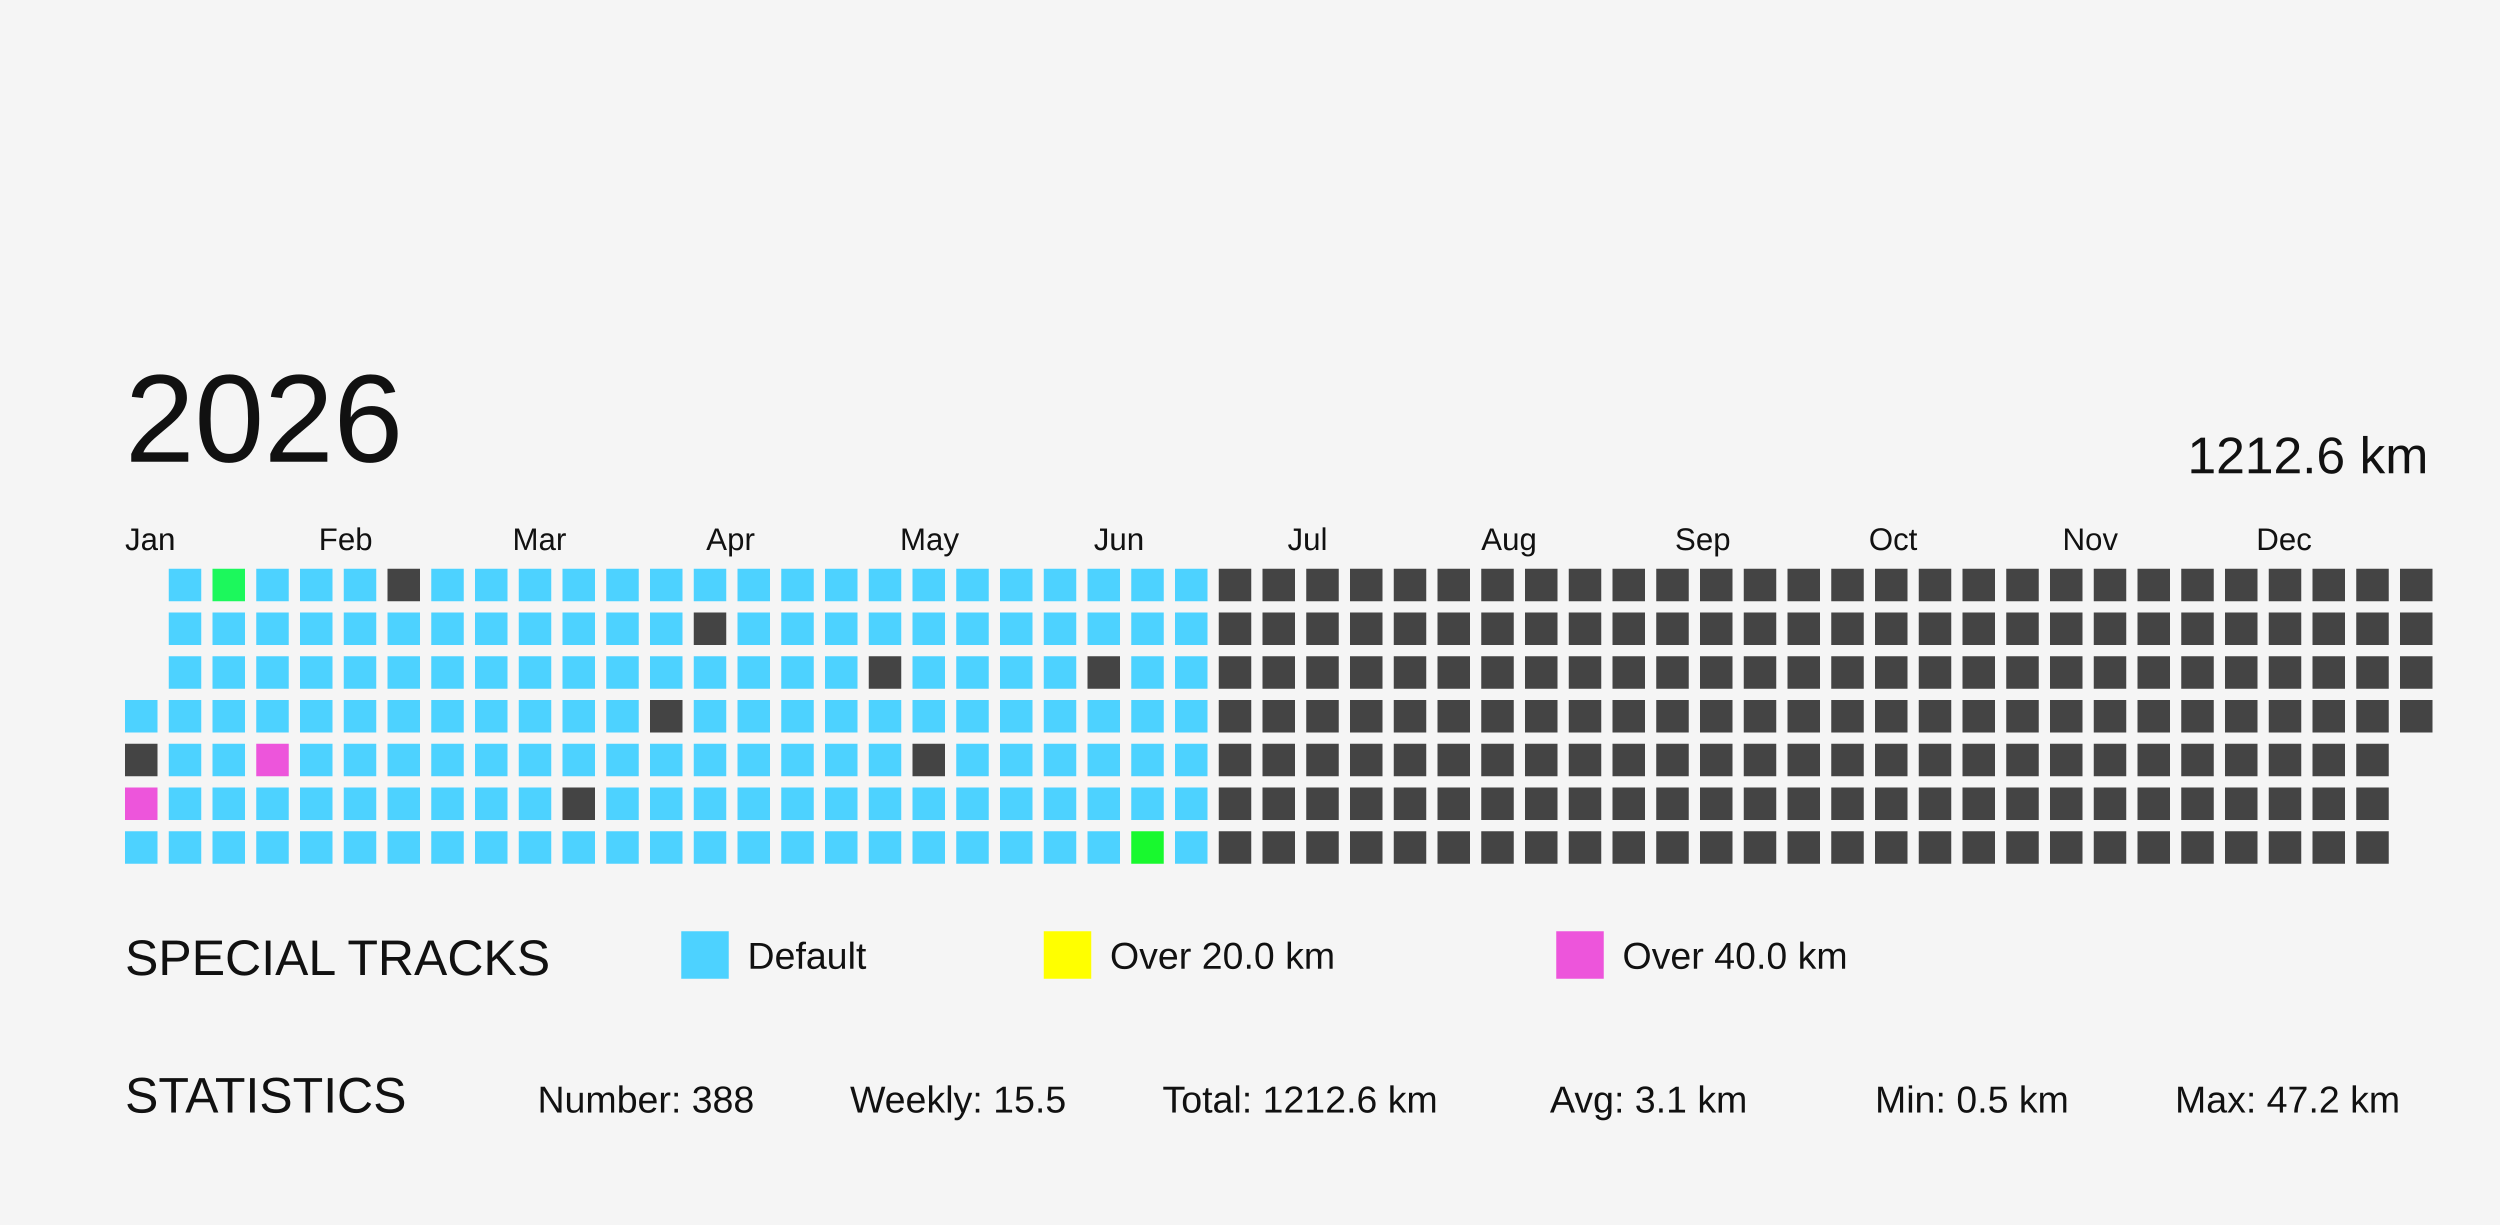
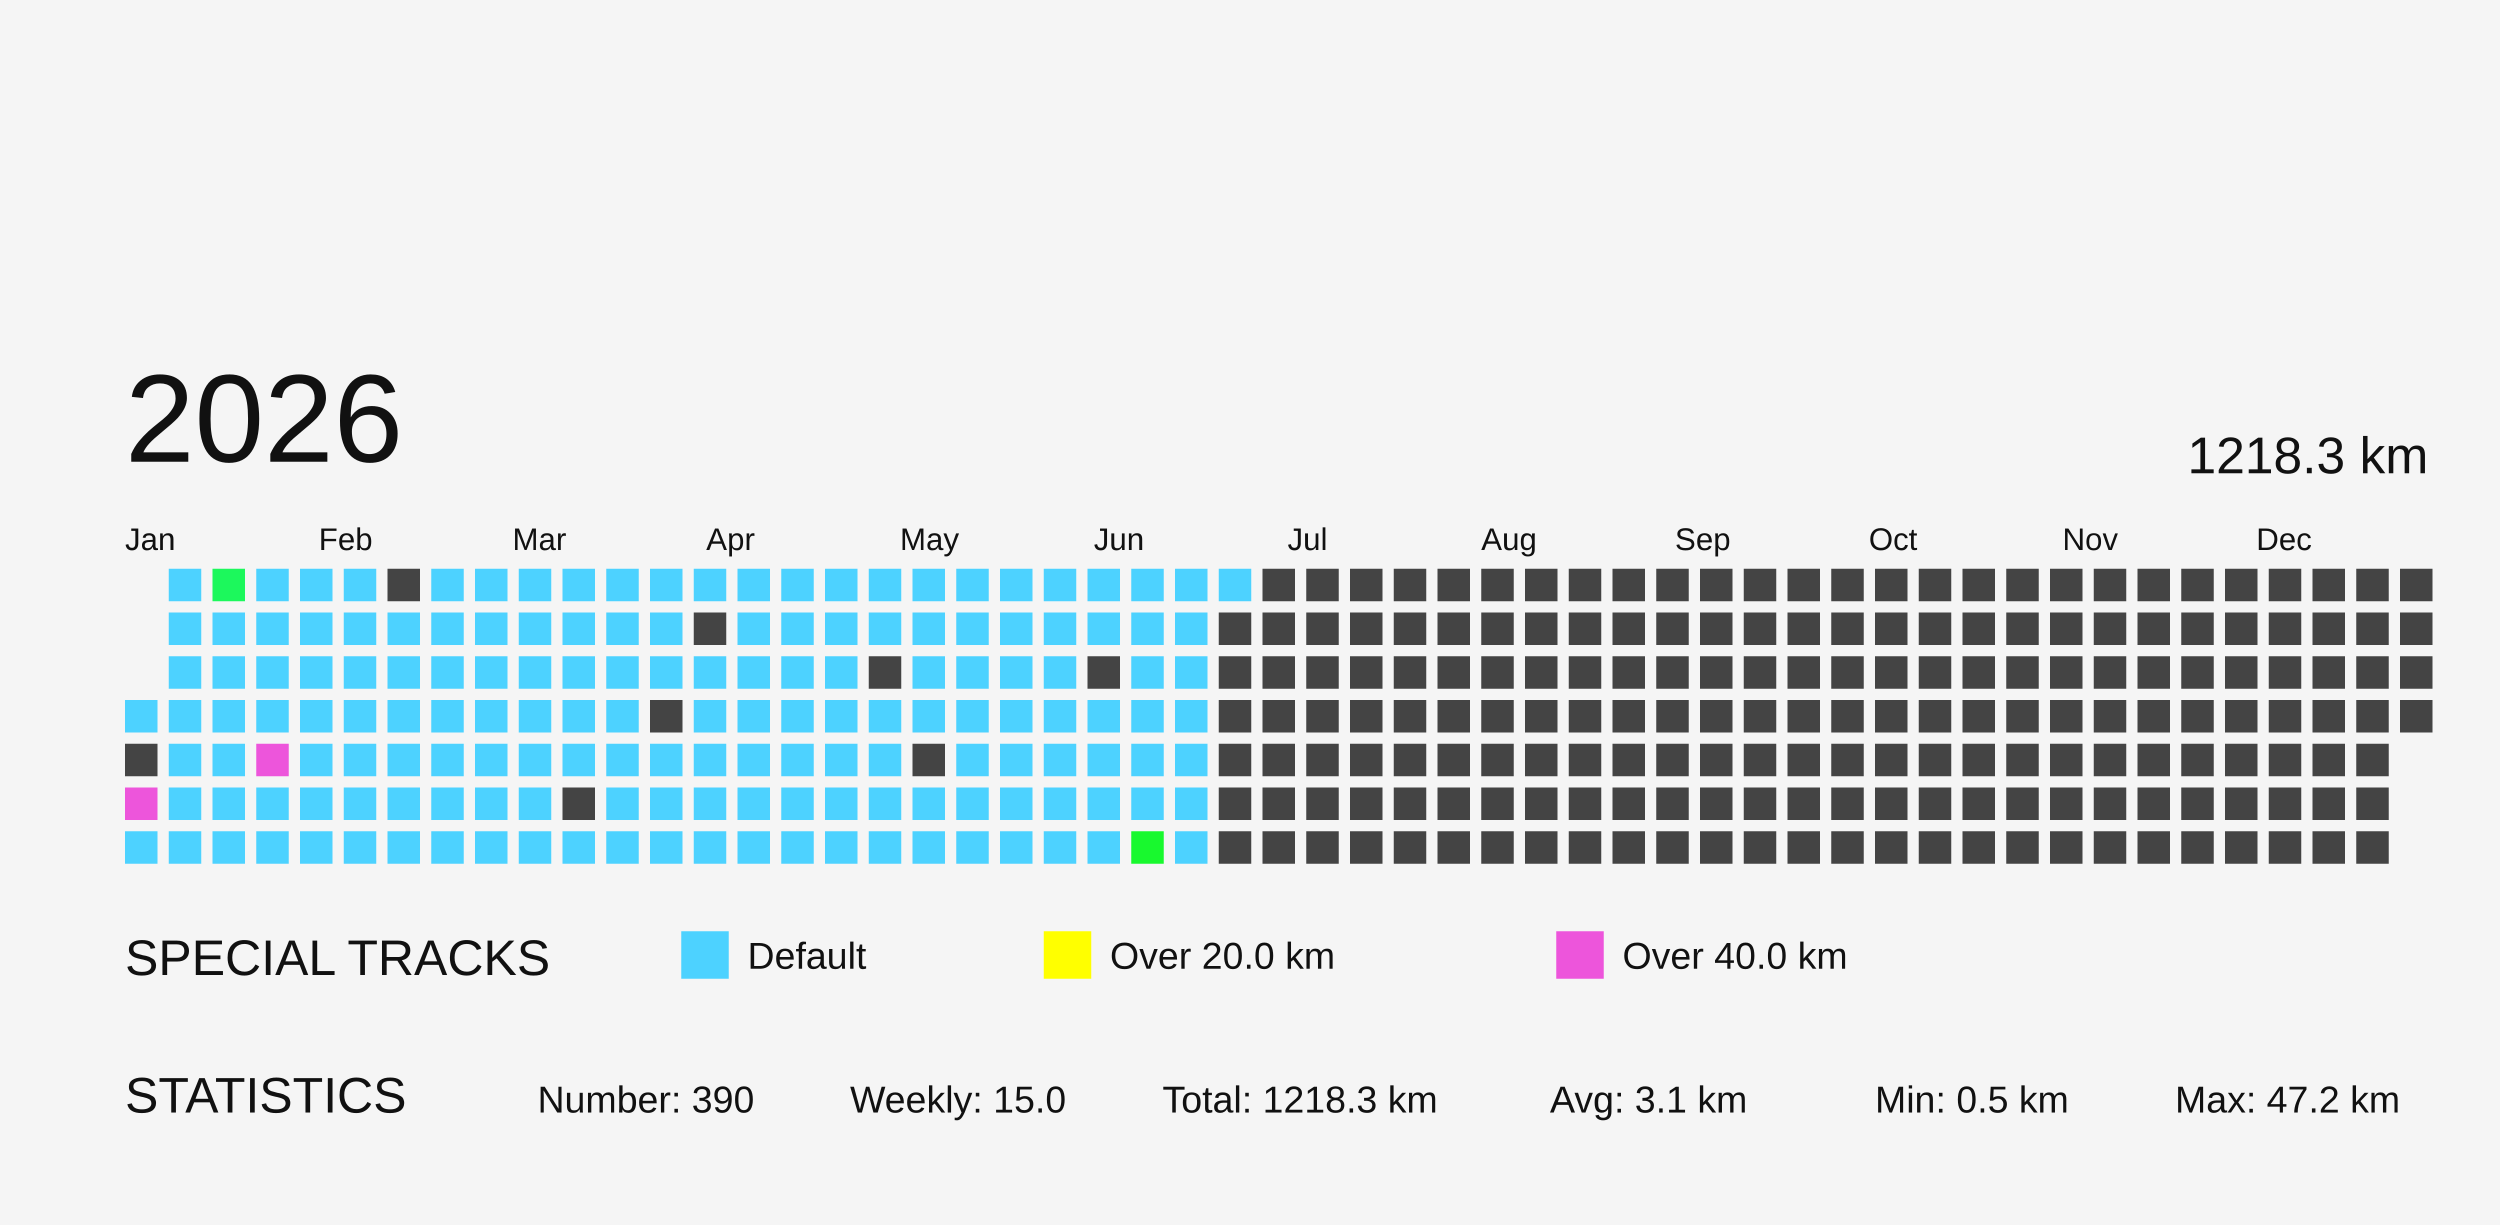
<svg xmlns="http://www.w3.org/2000/svg" baseProfile="full" height="98mm" version="1.1" viewBox="0,0,200,98" width="200mm">
  <defs>
    <pattern height="2" id="indoor-stripe" patternUnits="userSpaceOnUse" width="2">
      <line stroke="white" stroke-opacity="0.45" stroke-width="0.5" x1="0" x2="2" y1="2" y2="0" />
    </pattern>
  </defs>
  <rect fill="#f5f5f5" height="98" width="200" x="0" y="0" />
  <text fill="#111111" style="font-size:4px; font-family:Arial" x="10" y="78">SPECIAL TRACKS</text>
  <rect fill="#4DD2FF" height="2.8" stroke="#4DD2FF" width="2.8" x="55" y="75" />
  <text fill="#111111" style="font-size:3px; font-family:Arial" x="59.8" y="77.5">Default</text>
  <rect fill="#FFFF00" height="2.8" stroke="#FFFF00" width="2.8" x="84" y="75" />
  <text fill="#111111" style="font-size:3px; font-family:Arial" x="88.8" y="77.5">Over 20.0 km</text>
  <rect fill="#ED55DB" height="2.8" stroke="#ED55DB" width="2.8" x="125" y="75" />
  <text fill="#111111" style="font-size:3px; font-family:Arial" x="129.8" y="77.5">Over 40.0 km</text>
  <text fill="#111111" style="font-size:4px; font-family:Arial" x="10" y="89">STATISTICS</text>
-   <text fill="#111111" style="font-size:3px; font-family:Arial" x="43" y="89">Number: 388</text>
-   <text fill="#111111" style="font-size:3px; font-family:Arial" x="68" y="89">Weekly: 15.5</text>
-   <text fill="#111111" style="font-size:3px; font-family:Arial" x="93" y="89">Total: 1212.6 km</text>
+   <text fill="#111111" style="font-size:3px; font-family:Arial" x="43" y="89">Number: 390</text>
+   <text fill="#111111" style="font-size:3px; font-family:Arial" x="68" y="89">Weekly: 15.0</text>
+   <text fill="#111111" style="font-size:3px; font-family:Arial" x="93" y="89">Total: 1218.3 km</text>
  <text fill="#111111" style="font-size:3px; font-family:Arial" x="124" y="89">Avg: 3.1 km</text>
  <text fill="#111111" style="font-size:3px; font-family:Arial" x="150" y="89">Min: 0.5 km</text>
  <text fill="#111111" style="font-size:3px; font-family:Arial" x="174" y="89">Max: 47.2 km</text>
  <text dominant-baseline="hanging" fill="#111111" style="font-size:10.0px; font-family:Arial;" x="10" y="30">2026</text>
-   <text dominant-baseline="hanging" fill="#111111" style="font-size:4.125px; font-family:Arial;" x="175" y="35">1212.6 km</text>
+   <text dominant-baseline="hanging" fill="#111111" style="font-size:4.125px; font-family:Arial;" x="175" y="35">1218.3 km</text>
  <text fill="#111111" style="font-size:2.5px; font-family:Arial" x="10.0" y="44">Jan</text>
  <text fill="#111111" style="font-size:2.5px; font-family:Arial" x="25.5" y="44">Feb</text>
  <text fill="#111111" style="font-size:2.5px; font-family:Arial" x="41.0" y="44">Mar</text>
  <text fill="#111111" style="font-size:2.5px; font-family:Arial" x="56.5" y="44">Apr</text>
  <text fill="#111111" style="font-size:2.5px; font-family:Arial" x="72.0" y="44">May</text>
  <text fill="#111111" style="font-size:2.5px; font-family:Arial" x="87.5" y="44">Jun</text>
  <text fill="#111111" style="font-size:2.5px; font-family:Arial" x="103.0" y="44">Jul</text>
  <text fill="#111111" style="font-size:2.5px; font-family:Arial" x="118.5" y="44">Aug</text>
  <text fill="#111111" style="font-size:2.5px; font-family:Arial" x="134.0" y="44">Sep</text>
  <text fill="#111111" style="font-size:2.5px; font-family:Arial" x="149.5" y="44">Oct</text>
  <text fill="#111111" style="font-size:2.5px; font-family:Arial" x="165.0" y="44">Nov</text>
  <text fill="#111111" style="font-size:2.5px; font-family:Arial" x="180.5" y="44">Dec</text>
  <rect fill="#4dd2ff" height="2.6" width="2.6" x="10.0" y="56.0" />
  <rect fill="#444444" height="2.6" width="2.6" x="10.0" y="59.5" />
  <rect fill="#ED55DB" height="2.6" width="2.6" x="10.0" y="63.0" />
  <rect fill="#4dd2ff" height="2.6" width="2.6" x="10.0" y="66.5" />
  <rect fill="#4dd2ff" height="2.6" width="2.6" x="13.5" y="45.5" />
  <rect fill="#4dd2ff" height="2.6" width="2.6" x="13.5" y="49.0" />
  <rect fill="#4dd2ff" height="2.6" width="2.6" x="13.5" y="52.5" />
  <rect fill="#4dd2ff" height="2.6" width="2.6" x="13.5" y="56.0" />
  <rect fill="#4dd2ff" height="2.6" width="2.6" x="13.5" y="59.5" />
  <rect fill="#4dd2ff" height="2.6" width="2.6" x="13.5" y="63.0" />
  <rect fill="#4dd2ff" height="2.6" width="2.6" x="13.5" y="66.5" />
  <rect fill="#1cf85c" height="2.6" width="2.6" x="17.0" y="45.5" />
  <rect fill="#4dd2ff" height="2.6" width="2.6" x="17.0" y="49.0" />
  <rect fill="#4dd2ff" height="2.6" width="2.6" x="17.0" y="52.5" />
  <rect fill="#4dd2ff" height="2.6" width="2.6" x="17.0" y="56.0" />
  <rect fill="#4dd2ff" height="2.6" width="2.6" x="17.0" y="59.5" />
  <rect fill="#4dd2ff" height="2.6" width="2.6" x="17.0" y="63.0" />
  <rect fill="#4dd2ff" height="2.6" width="2.6" x="17.0" y="66.5" />
  <rect fill="#4dd2ff" height="2.6" width="2.6" x="20.5" y="45.5" />
  <rect fill="#4dd2ff" height="2.6" width="2.6" x="20.5" y="49.0" />
  <rect fill="#4dd2ff" height="2.6" width="2.6" x="20.5" y="52.5" />
  <rect fill="#4dd2ff" height="2.6" width="2.6" x="20.5" y="56.0" />
  <rect fill="#ED55DB" height="2.6" width="2.6" x="20.5" y="59.5" />
  <rect fill="#4dd2ff" height="2.6" width="2.6" x="20.5" y="63.0" />
  <rect fill="#4dd2ff" height="2.6" width="2.6" x="20.5" y="66.5" />
  <rect fill="#4dd2ff" height="2.6" width="2.6" x="24.0" y="45.5" />
  <rect fill="#4dd2ff" height="2.6" width="2.6" x="24.0" y="49.0" />
  <rect fill="#4dd2ff" height="2.6" width="2.6" x="24.0" y="52.5" />
  <rect fill="#4dd2ff" height="2.6" width="2.6" x="24.0" y="56.0" />
  <rect fill="#4dd2ff" height="2.6" width="2.6" x="24.0" y="59.5" />
  <rect fill="#4dd2ff" height="2.6" width="2.6" x="24.0" y="63.0" />
  <rect fill="#4dd2ff" height="2.6" width="2.6" x="24.0" y="66.5" />
  <rect fill="#4dd2ff" height="2.6" width="2.6" x="27.5" y="45.5" />
  <rect fill="#4dd2ff" height="2.6" width="2.6" x="27.5" y="49.0" />
  <rect fill="#4dd2ff" height="2.6" width="2.6" x="27.5" y="52.5" />
  <rect fill="#4dd2ff" height="2.6" width="2.6" x="27.5" y="56.0" />
  <rect fill="#4dd2ff" height="2.6" width="2.6" x="27.5" y="59.5" />
  <rect fill="#4dd2ff" height="2.6" width="2.6" x="27.5" y="63.0" />
  <rect fill="#4dd2ff" height="2.6" width="2.6" x="27.5" y="66.5" />
  <rect fill="#444444" height="2.6" width="2.6" x="31.0" y="45.5" />
  <rect fill="#4dd2ff" height="2.6" width="2.6" x="31.0" y="49.0" />
  <rect fill="#4dd2ff" height="2.6" width="2.6" x="31.0" y="52.5" />
  <rect fill="#4dd2ff" height="2.6" width="2.6" x="31.0" y="56.0" />
  <rect fill="#4dd2ff" height="2.6" width="2.6" x="31.0" y="59.5" />
  <rect fill="#4dd2ff" height="2.6" width="2.6" x="31.0" y="63.0" />
  <rect fill="#4dd2ff" height="2.6" width="2.6" x="31.0" y="66.5" />
  <rect fill="#4dd2ff" height="2.6" width="2.6" x="34.5" y="45.5" />
  <rect fill="#4dd2ff" height="2.6" width="2.6" x="34.5" y="49.0" />
  <rect fill="#4dd2ff" height="2.6" width="2.6" x="34.5" y="52.5" />
  <rect fill="#4dd2ff" height="2.6" width="2.6" x="34.5" y="56.0" />
  <rect fill="#4dd2ff" height="2.6" width="2.6" x="34.5" y="59.5" />
  <rect fill="#4dd2ff" height="2.6" width="2.6" x="34.5" y="63.0" />
  <rect fill="#4dd2ff" height="2.6" width="2.6" x="34.5" y="66.5" />
  <rect fill="#4dd2ff" height="2.6" width="2.6" x="38.0" y="45.5" />
  <rect fill="#4dd2ff" height="2.6" width="2.6" x="38.0" y="49.0" />
  <rect fill="#4dd2ff" height="2.6" width="2.6" x="38.0" y="52.5" />
  <rect fill="#4dd2ff" height="2.6" width="2.6" x="38.0" y="56.0" />
  <rect fill="#4dd2ff" height="2.6" width="2.6" x="38.0" y="59.5" />
  <rect fill="#4dd2ff" height="2.6" width="2.6" x="38.0" y="63.0" />
  <rect fill="#4dd2ff" height="2.6" width="2.6" x="38.0" y="66.5" />
  <rect fill="#4dd2ff" height="2.6" width="2.6" x="41.5" y="45.5" />
  <rect fill="#4dd2ff" height="2.6" width="2.6" x="41.5" y="49.0" />
  <rect fill="#4dd2ff" height="2.6" width="2.6" x="41.5" y="52.5" />
  <rect fill="#4dd2ff" height="2.6" width="2.6" x="41.5" y="56.0" />
  <rect fill="#4dd2ff" height="2.6" width="2.6" x="41.5" y="59.5" />
  <rect fill="#4dd2ff" height="2.6" width="2.6" x="41.5" y="63.0" />
  <rect fill="#4dd2ff" height="2.6" width="2.6" x="41.5" y="66.5" />
  <rect fill="#4dd2ff" height="2.6" width="2.6" x="45.0" y="45.5" />
  <rect fill="#4dd2ff" height="2.6" width="2.6" x="45.0" y="49.0" />
  <rect fill="#4dd2ff" height="2.6" width="2.6" x="45.0" y="52.5" />
  <rect fill="#4dd2ff" height="2.6" width="2.6" x="45.0" y="56.0" />
  <rect fill="#4dd2ff" height="2.6" width="2.6" x="45.0" y="59.5" />
  <rect fill="#444444" height="2.6" width="2.6" x="45.0" y="63.0" />
  <rect fill="#4dd2ff" height="2.6" width="2.6" x="45.0" y="66.5" />
  <rect fill="#4dd2ff" height="2.6" width="2.6" x="48.5" y="45.5" />
  <rect fill="#4dd2ff" height="2.6" width="2.6" x="48.5" y="49.0" />
  <rect fill="#4dd2ff" height="2.6" width="2.6" x="48.5" y="52.5" />
  <rect fill="#4dd2ff" height="2.6" width="2.6" x="48.5" y="56.0" />
  <rect fill="#4dd2ff" height="2.6" width="2.6" x="48.5" y="59.5" />
  <rect fill="#4dd2ff" height="2.6" width="2.6" x="48.5" y="63.0" />
  <rect fill="#4dd2ff" height="2.6" width="2.6" x="48.5" y="66.5" />
  <rect fill="#4dd2ff" height="2.6" width="2.6" x="52.0" y="45.5" />
  <rect fill="#4dd2ff" height="2.6" width="2.6" x="52.0" y="49.0" />
  <rect fill="#4dd2ff" height="2.6" width="2.6" x="52.0" y="52.5" />
  <rect fill="#444444" height="2.6" width="2.6" x="52.0" y="56.0" />
  <rect fill="#4dd2ff" height="2.6" width="2.6" x="52.0" y="59.5" />
  <rect fill="#4dd2ff" height="2.6" width="2.6" x="52.0" y="63.0" />
  <rect fill="#4dd2ff" height="2.6" width="2.6" x="52.0" y="66.5" />
  <rect fill="#4dd2ff" height="2.6" width="2.6" x="55.5" y="45.5" />
  <rect fill="#444444" height="2.6" width="2.6" x="55.5" y="49.0" />
  <rect fill="#4dd2ff" height="2.6" width="2.6" x="55.5" y="52.5" />
  <rect fill="#4dd2ff" height="2.6" width="2.6" x="55.5" y="56.0" />
  <rect fill="#4dd2ff" height="2.6" width="2.6" x="55.5" y="59.5" />
  <rect fill="#4dd2ff" height="2.6" width="2.6" x="55.5" y="63.0" />
  <rect fill="#4dd2ff" height="2.6" width="2.6" x="55.5" y="66.5" />
  <rect fill="#4dd2ff" height="2.6" width="2.6" x="59.0" y="45.5" />
  <rect fill="#4dd2ff" height="2.6" width="2.6" x="59.0" y="49.0" />
  <rect fill="#4dd2ff" height="2.6" width="2.6" x="59.0" y="52.5" />
  <rect fill="#4dd2ff" height="2.6" width="2.6" x="59.0" y="56.0" />
  <rect fill="#4dd2ff" height="2.6" width="2.6" x="59.0" y="59.5" />
  <rect fill="#4dd2ff" height="2.6" width="2.6" x="59.0" y="63.0" />
  <rect fill="#4dd2ff" height="2.6" width="2.6" x="59.0" y="66.5" />
  <rect fill="#4dd2ff" height="2.6" width="2.6" x="62.5" y="45.5" />
  <rect fill="#4dd2ff" height="2.6" width="2.6" x="62.5" y="49.0" />
  <rect fill="#4dd2ff" height="2.6" width="2.6" x="62.5" y="52.5" />
  <rect fill="#4dd2ff" height="2.6" width="2.6" x="62.5" y="56.0" />
  <rect fill="#4dd2ff" height="2.6" width="2.6" x="62.5" y="59.5" />
  <rect fill="#4dd2ff" height="2.6" width="2.6" x="62.5" y="63.0" />
  <rect fill="#4dd2ff" height="2.6" width="2.6" x="62.5" y="66.5" />
  <rect fill="#4dd2ff" height="2.6" width="2.6" x="66.0" y="45.5" />
  <rect fill="#4dd2ff" height="2.6" width="2.6" x="66.0" y="49.0" />
  <rect fill="#4dd2ff" height="2.6" width="2.6" x="66.0" y="52.5" />
  <rect fill="#4dd2ff" height="2.6" width="2.6" x="66.0" y="56.0" />
  <rect fill="#4dd2ff" height="2.6" width="2.6" x="66.0" y="59.5" />
  <rect fill="#4dd2ff" height="2.6" width="2.6" x="66.0" y="63.0" />
  <rect fill="#4dd2ff" height="2.6" width="2.6" x="66.0" y="66.5" />
  <rect fill="#4dd2ff" height="2.6" width="2.6" x="69.5" y="45.5" />
  <rect fill="#4dd2ff" height="2.6" width="2.6" x="69.5" y="49.0" />
  <rect fill="#444444" height="2.6" width="2.6" x="69.5" y="52.5" />
  <rect fill="#4dd2ff" height="2.6" width="2.6" x="69.5" y="56.0" />
  <rect fill="#4dd2ff" height="2.6" width="2.6" x="69.5" y="59.5" />
  <rect fill="#4dd2ff" height="2.6" width="2.6" x="69.5" y="63.0" />
  <rect fill="#4dd2ff" height="2.6" width="2.6" x="69.5" y="66.5" />
  <rect fill="#4dd2ff" height="2.6" width="2.6" x="73.0" y="45.5" />
  <rect fill="#4dd2ff" height="2.6" width="2.6" x="73.0" y="49.0" />
  <rect fill="#4dd2ff" height="2.6" width="2.6" x="73.0" y="52.5" />
  <rect fill="#4dd2ff" height="2.6" width="2.6" x="73.0" y="56.0" />
  <rect fill="#444444" height="2.6" width="2.6" x="73.0" y="59.5" />
  <rect fill="#4dd2ff" height="2.6" width="2.6" x="73.0" y="63.0" />
  <rect fill="#4dd2ff" height="2.6" width="2.6" x="73.0" y="66.5" />
  <rect fill="#4dd2ff" height="2.6" width="2.6" x="76.5" y="45.5" />
  <rect fill="#4dd2ff" height="2.6" width="2.6" x="76.5" y="49.0" />
  <rect fill="#4dd2ff" height="2.6" width="2.6" x="76.5" y="52.5" />
  <rect fill="#4dd2ff" height="2.6" width="2.6" x="76.5" y="56.0" />
  <rect fill="#4dd2ff" height="2.6" width="2.6" x="76.5" y="59.5" />
  <rect fill="#4dd2ff" height="2.6" width="2.6" x="76.5" y="63.0" />
  <rect fill="#4dd2ff" height="2.6" width="2.6" x="76.5" y="66.5" />
  <rect fill="#4dd2ff" height="2.6" width="2.6" x="80.0" y="45.5" />
  <rect fill="#4dd2ff" height="2.6" width="2.6" x="80.0" y="49.0" />
  <rect fill="#4dd2ff" height="2.6" width="2.6" x="80.0" y="52.5" />
  <rect fill="#4dd2ff" height="2.6" width="2.6" x="80.0" y="56.0" />
  <rect fill="#4dd2ff" height="2.6" width="2.6" x="80.0" y="59.5" />
  <rect fill="#4dd2ff" height="2.6" width="2.6" x="80.0" y="63.0" />
  <rect fill="#4dd2ff" height="2.6" width="2.6" x="80.0" y="66.5" />
  <rect fill="#4dd2ff" height="2.6" width="2.6" x="83.5" y="45.5" />
  <rect fill="#4dd2ff" height="2.6" width="2.6" x="83.5" y="49.0" />
  <rect fill="#4dd2ff" height="2.6" width="2.6" x="83.5" y="52.5" />
  <rect fill="#4dd2ff" height="2.6" width="2.6" x="83.5" y="56.0" />
  <rect fill="#4dd2ff" height="2.6" width="2.6" x="83.5" y="59.5" />
  <rect fill="#4dd2ff" height="2.6" width="2.6" x="83.5" y="63.0" />
  <rect fill="#4dd2ff" height="2.6" width="2.6" x="83.5" y="66.5" />
  <rect fill="#4dd2ff" height="2.6" width="2.6" x="87.0" y="45.5" />
  <rect fill="#4dd2ff" height="2.6" width="2.6" x="87.0" y="49.0" />
  <rect fill="#444444" height="2.6" width="2.6" x="87.0" y="52.5" />
  <rect fill="#4dd2ff" height="2.6" width="2.6" x="87.0" y="56.0" />
  <rect fill="#4dd2ff" height="2.6" width="2.6" x="87.0" y="59.5" />
  <rect fill="#4dd2ff" height="2.6" width="2.6" x="87.0" y="63.0" />
  <rect fill="#4dd2ff" height="2.6" width="2.6" x="87.0" y="66.5" />
  <rect fill="#4dd2ff" height="2.6" width="2.6" x="90.5" y="45.5" />
  <rect fill="#4dd2ff" height="2.6" width="2.6" x="90.5" y="49.0" />
  <rect fill="#4dd2ff" height="2.6" width="2.6" x="90.5" y="52.5" />
  <rect fill="#4dd2ff" height="2.6" width="2.6" x="90.5" y="56.0" />
  <rect fill="#4dd2ff" height="2.6" width="2.6" x="90.5" y="59.5" />
  <rect fill="#4dd2ff" height="2.6" width="2.6" x="90.5" y="63.0" />
  <rect fill="#18f92e" height="2.6" width="2.6" x="90.5" y="66.5" />
  <rect fill="#4dd2ff" height="2.6" width="2.6" x="94.0" y="45.5" />
  <rect fill="#4dd2ff" height="2.6" width="2.6" x="94.0" y="49.0" />
  <rect fill="#4dd2ff" height="2.6" width="2.6" x="94.0" y="52.5" />
  <rect fill="#4dd2ff" height="2.6" width="2.6" x="94.0" y="56.0" />
  <rect fill="#4dd2ff" height="2.6" width="2.6" x="94.0" y="59.5" />
  <rect fill="#4dd2ff" height="2.6" width="2.6" x="94.0" y="63.0" />
  <rect fill="#4dd2ff" height="2.6" width="2.6" x="94.0" y="66.5" />
-   <rect fill="#444444" height="2.6" width="2.6" x="97.5" y="45.5" />
+   <rect fill="#4dd2ff" height="2.6" width="2.6" x="97.5" y="45.5" />
  <rect fill="#444444" height="2.6" width="2.6" x="97.5" y="49.0" />
  <rect fill="#444444" height="2.6" width="2.6" x="97.5" y="52.5" />
  <rect fill="#444444" height="2.6" width="2.6" x="97.5" y="56.0" />
  <rect fill="#444444" height="2.6" width="2.6" x="97.5" y="59.5" />
  <rect fill="#444444" height="2.6" width="2.6" x="97.5" y="63.0" />
  <rect fill="#444444" height="2.6" width="2.6" x="97.5" y="66.5" />
  <rect fill="#444444" height="2.6" width="2.6" x="101.0" y="45.5" />
  <rect fill="#444444" height="2.6" width="2.6" x="101.0" y="49.0" />
  <rect fill="#444444" height="2.6" width="2.6" x="101.0" y="52.5" />
  <rect fill="#444444" height="2.6" width="2.6" x="101.0" y="56.0" />
  <rect fill="#444444" height="2.6" width="2.6" x="101.0" y="59.5" />
  <rect fill="#444444" height="2.6" width="2.6" x="101.0" y="63.0" />
  <rect fill="#444444" height="2.6" width="2.6" x="101.0" y="66.5" />
  <rect fill="#444444" height="2.6" width="2.6" x="104.5" y="45.5" />
  <rect fill="#444444" height="2.6" width="2.6" x="104.5" y="49.0" />
  <rect fill="#444444" height="2.6" width="2.6" x="104.5" y="52.5" />
  <rect fill="#444444" height="2.6" width="2.6" x="104.5" y="56.0" />
  <rect fill="#444444" height="2.6" width="2.6" x="104.5" y="59.5" />
  <rect fill="#444444" height="2.6" width="2.6" x="104.5" y="63.0" />
  <rect fill="#444444" height="2.6" width="2.6" x="104.5" y="66.5" />
  <rect fill="#444444" height="2.6" width="2.6" x="108.0" y="45.5" />
  <rect fill="#444444" height="2.6" width="2.6" x="108.0" y="49.0" />
  <rect fill="#444444" height="2.6" width="2.6" x="108.0" y="52.5" />
  <rect fill="#444444" height="2.6" width="2.6" x="108.0" y="56.0" />
  <rect fill="#444444" height="2.6" width="2.6" x="108.0" y="59.5" />
  <rect fill="#444444" height="2.6" width="2.6" x="108.0" y="63.0" />
  <rect fill="#444444" height="2.6" width="2.6" x="108.0" y="66.5" />
  <rect fill="#444444" height="2.6" width="2.6" x="111.5" y="45.5" />
  <rect fill="#444444" height="2.6" width="2.6" x="111.5" y="49.0" />
  <rect fill="#444444" height="2.6" width="2.6" x="111.5" y="52.5" />
  <rect fill="#444444" height="2.6" width="2.6" x="111.5" y="56.0" />
  <rect fill="#444444" height="2.6" width="2.6" x="111.5" y="59.5" />
  <rect fill="#444444" height="2.6" width="2.6" x="111.5" y="63.0" />
  <rect fill="#444444" height="2.6" width="2.6" x="111.5" y="66.5" />
  <rect fill="#444444" height="2.6" width="2.6" x="115.0" y="45.5" />
  <rect fill="#444444" height="2.6" width="2.6" x="115.0" y="49.0" />
  <rect fill="#444444" height="2.6" width="2.6" x="115.0" y="52.5" />
  <rect fill="#444444" height="2.6" width="2.6" x="115.0" y="56.0" />
  <rect fill="#444444" height="2.6" width="2.6" x="115.0" y="59.5" />
  <rect fill="#444444" height="2.6" width="2.6" x="115.0" y="63.0" />
  <rect fill="#444444" height="2.6" width="2.6" x="115.0" y="66.5" />
  <rect fill="#444444" height="2.6" width="2.6" x="118.5" y="45.5" />
  <rect fill="#444444" height="2.6" width="2.6" x="118.5" y="49.0" />
  <rect fill="#444444" height="2.6" width="2.6" x="118.5" y="52.5" />
  <rect fill="#444444" height="2.6" width="2.6" x="118.5" y="56.0" />
  <rect fill="#444444" height="2.6" width="2.6" x="118.5" y="59.5" />
  <rect fill="#444444" height="2.6" width="2.6" x="118.5" y="63.0" />
  <rect fill="#444444" height="2.6" width="2.6" x="118.5" y="66.5" />
  <rect fill="#444444" height="2.6" width="2.6" x="122.0" y="45.5" />
  <rect fill="#444444" height="2.6" width="2.6" x="122.0" y="49.0" />
  <rect fill="#444444" height="2.6" width="2.6" x="122.0" y="52.5" />
  <rect fill="#444444" height="2.6" width="2.6" x="122.0" y="56.0" />
  <rect fill="#444444" height="2.6" width="2.6" x="122.0" y="59.5" />
  <rect fill="#444444" height="2.6" width="2.6" x="122.0" y="63.0" />
  <rect fill="#444444" height="2.6" width="2.6" x="122.0" y="66.5" />
  <rect fill="#444444" height="2.6" width="2.6" x="125.5" y="45.5" />
  <rect fill="#444444" height="2.6" width="2.6" x="125.5" y="49.0" />
  <rect fill="#444444" height="2.6" width="2.6" x="125.5" y="52.5" />
  <rect fill="#444444" height="2.6" width="2.6" x="125.5" y="56.0" />
  <rect fill="#444444" height="2.6" width="2.6" x="125.5" y="59.5" />
  <rect fill="#444444" height="2.6" width="2.6" x="125.5" y="63.0" />
  <rect fill="#444444" height="2.6" width="2.6" x="125.5" y="66.5" />
  <rect fill="#444444" height="2.6" width="2.6" x="129.0" y="45.5" />
  <rect fill="#444444" height="2.6" width="2.6" x="129.0" y="49.0" />
  <rect fill="#444444" height="2.6" width="2.6" x="129.0" y="52.5" />
  <rect fill="#444444" height="2.6" width="2.6" x="129.0" y="56.0" />
  <rect fill="#444444" height="2.6" width="2.6" x="129.0" y="59.5" />
  <rect fill="#444444" height="2.6" width="2.6" x="129.0" y="63.0" />
  <rect fill="#444444" height="2.6" width="2.6" x="129.0" y="66.5" />
  <rect fill="#444444" height="2.6" width="2.6" x="132.5" y="45.5" />
  <rect fill="#444444" height="2.6" width="2.6" x="132.5" y="49.0" />
  <rect fill="#444444" height="2.6" width="2.6" x="132.5" y="52.5" />
  <rect fill="#444444" height="2.6" width="2.6" x="132.5" y="56.0" />
  <rect fill="#444444" height="2.6" width="2.6" x="132.5" y="59.5" />
  <rect fill="#444444" height="2.6" width="2.6" x="132.5" y="63.0" />
  <rect fill="#444444" height="2.6" width="2.6" x="132.5" y="66.5" />
  <rect fill="#444444" height="2.6" width="2.6" x="136.0" y="45.5" />
  <rect fill="#444444" height="2.6" width="2.6" x="136.0" y="49.0" />
  <rect fill="#444444" height="2.6" width="2.6" x="136.0" y="52.5" />
  <rect fill="#444444" height="2.6" width="2.6" x="136.0" y="56.0" />
  <rect fill="#444444" height="2.6" width="2.6" x="136.0" y="59.5" />
  <rect fill="#444444" height="2.6" width="2.6" x="136.0" y="63.0" />
  <rect fill="#444444" height="2.6" width="2.6" x="136.0" y="66.5" />
  <rect fill="#444444" height="2.6" width="2.6" x="139.5" y="45.5" />
  <rect fill="#444444" height="2.6" width="2.6" x="139.5" y="49.0" />
  <rect fill="#444444" height="2.6" width="2.6" x="139.5" y="52.5" />
  <rect fill="#444444" height="2.6" width="2.6" x="139.5" y="56.0" />
  <rect fill="#444444" height="2.6" width="2.6" x="139.5" y="59.5" />
  <rect fill="#444444" height="2.6" width="2.6" x="139.5" y="63.0" />
  <rect fill="#444444" height="2.6" width="2.6" x="139.5" y="66.5" />
  <rect fill="#444444" height="2.6" width="2.6" x="143.0" y="45.5" />
  <rect fill="#444444" height="2.6" width="2.6" x="143.0" y="49.0" />
  <rect fill="#444444" height="2.6" width="2.6" x="143.0" y="52.5" />
  <rect fill="#444444" height="2.6" width="2.6" x="143.0" y="56.0" />
  <rect fill="#444444" height="2.6" width="2.6" x="143.0" y="59.5" />
  <rect fill="#444444" height="2.6" width="2.6" x="143.0" y="63.0" />
  <rect fill="#444444" height="2.6" width="2.6" x="143.0" y="66.5" />
  <rect fill="#444444" height="2.6" width="2.6" x="146.5" y="45.5" />
  <rect fill="#444444" height="2.6" width="2.6" x="146.5" y="49.0" />
  <rect fill="#444444" height="2.6" width="2.6" x="146.5" y="52.5" />
  <rect fill="#444444" height="2.6" width="2.6" x="146.5" y="56.0" />
  <rect fill="#444444" height="2.6" width="2.6" x="146.5" y="59.5" />
  <rect fill="#444444" height="2.6" width="2.6" x="146.5" y="63.0" />
  <rect fill="#444444" height="2.6" width="2.6" x="146.5" y="66.5" />
  <rect fill="#444444" height="2.6" width="2.6" x="150.0" y="45.5" />
  <rect fill="#444444" height="2.6" width="2.6" x="150.0" y="49.0" />
  <rect fill="#444444" height="2.6" width="2.6" x="150.0" y="52.5" />
  <rect fill="#444444" height="2.6" width="2.6" x="150.0" y="56.0" />
  <rect fill="#444444" height="2.6" width="2.6" x="150.0" y="59.5" />
  <rect fill="#444444" height="2.6" width="2.6" x="150.0" y="63.0" />
  <rect fill="#444444" height="2.6" width="2.6" x="150.0" y="66.5" />
  <rect fill="#444444" height="2.6" width="2.6" x="153.5" y="45.5" />
  <rect fill="#444444" height="2.6" width="2.6" x="153.5" y="49.0" />
  <rect fill="#444444" height="2.6" width="2.6" x="153.5" y="52.5" />
  <rect fill="#444444" height="2.6" width="2.6" x="153.5" y="56.0" />
  <rect fill="#444444" height="2.6" width="2.6" x="153.5" y="59.5" />
  <rect fill="#444444" height="2.6" width="2.6" x="153.5" y="63.0" />
  <rect fill="#444444" height="2.6" width="2.6" x="153.5" y="66.5" />
  <rect fill="#444444" height="2.6" width="2.6" x="157.0" y="45.5" />
  <rect fill="#444444" height="2.6" width="2.6" x="157.0" y="49.0" />
  <rect fill="#444444" height="2.6" width="2.6" x="157.0" y="52.5" />
  <rect fill="#444444" height="2.6" width="2.6" x="157.0" y="56.0" />
  <rect fill="#444444" height="2.6" width="2.6" x="157.0" y="59.5" />
  <rect fill="#444444" height="2.6" width="2.6" x="157.0" y="63.0" />
  <rect fill="#444444" height="2.6" width="2.6" x="157.0" y="66.5" />
  <rect fill="#444444" height="2.6" width="2.6" x="160.5" y="45.5" />
  <rect fill="#444444" height="2.6" width="2.6" x="160.5" y="49.0" />
  <rect fill="#444444" height="2.6" width="2.6" x="160.5" y="52.5" />
  <rect fill="#444444" height="2.6" width="2.6" x="160.5" y="56.0" />
  <rect fill="#444444" height="2.6" width="2.6" x="160.5" y="59.5" />
  <rect fill="#444444" height="2.6" width="2.6" x="160.5" y="63.0" />
  <rect fill="#444444" height="2.6" width="2.6" x="160.5" y="66.5" />
  <rect fill="#444444" height="2.6" width="2.6" x="164.0" y="45.5" />
  <rect fill="#444444" height="2.6" width="2.6" x="164.0" y="49.0" />
  <rect fill="#444444" height="2.6" width="2.6" x="164.0" y="52.5" />
  <rect fill="#444444" height="2.6" width="2.6" x="164.0" y="56.0" />
  <rect fill="#444444" height="2.6" width="2.6" x="164.0" y="59.5" />
  <rect fill="#444444" height="2.6" width="2.6" x="164.0" y="63.0" />
  <rect fill="#444444" height="2.6" width="2.6" x="164.0" y="66.5" />
  <rect fill="#444444" height="2.6" width="2.6" x="167.5" y="45.5" />
  <rect fill="#444444" height="2.6" width="2.6" x="167.5" y="49.0" />
  <rect fill="#444444" height="2.6" width="2.6" x="167.5" y="52.5" />
  <rect fill="#444444" height="2.6" width="2.6" x="167.5" y="56.0" />
  <rect fill="#444444" height="2.6" width="2.6" x="167.5" y="59.5" />
  <rect fill="#444444" height="2.6" width="2.6" x="167.5" y="63.0" />
  <rect fill="#444444" height="2.6" width="2.6" x="167.5" y="66.5" />
  <rect fill="#444444" height="2.6" width="2.6" x="171.0" y="45.5" />
  <rect fill="#444444" height="2.6" width="2.6" x="171.0" y="49.0" />
  <rect fill="#444444" height="2.6" width="2.6" x="171.0" y="52.5" />
  <rect fill="#444444" height="2.6" width="2.6" x="171.0" y="56.0" />
  <rect fill="#444444" height="2.6" width="2.6" x="171.0" y="59.5" />
  <rect fill="#444444" height="2.6" width="2.6" x="171.0" y="63.0" />
  <rect fill="#444444" height="2.6" width="2.6" x="171.0" y="66.5" />
  <rect fill="#444444" height="2.6" width="2.6" x="174.5" y="45.5" />
  <rect fill="#444444" height="2.6" width="2.6" x="174.5" y="49.0" />
  <rect fill="#444444" height="2.6" width="2.6" x="174.5" y="52.5" />
  <rect fill="#444444" height="2.6" width="2.6" x="174.5" y="56.0" />
  <rect fill="#444444" height="2.6" width="2.6" x="174.5" y="59.5" />
  <rect fill="#444444" height="2.6" width="2.6" x="174.5" y="63.0" />
  <rect fill="#444444" height="2.6" width="2.6" x="174.5" y="66.5" />
  <rect fill="#444444" height="2.6" width="2.6" x="178.0" y="45.5" />
  <rect fill="#444444" height="2.6" width="2.6" x="178.0" y="49.0" />
  <rect fill="#444444" height="2.6" width="2.6" x="178.0" y="52.5" />
  <rect fill="#444444" height="2.6" width="2.6" x="178.0" y="56.0" />
  <rect fill="#444444" height="2.6" width="2.6" x="178.0" y="59.5" />
  <rect fill="#444444" height="2.6" width="2.6" x="178.0" y="63.0" />
  <rect fill="#444444" height="2.6" width="2.6" x="178.0" y="66.5" />
  <rect fill="#444444" height="2.6" width="2.6" x="181.5" y="45.5" />
  <rect fill="#444444" height="2.6" width="2.6" x="181.5" y="49.0" />
  <rect fill="#444444" height="2.6" width="2.6" x="181.5" y="52.5" />
  <rect fill="#444444" height="2.6" width="2.6" x="181.5" y="56.0" />
  <rect fill="#444444" height="2.6" width="2.6" x="181.5" y="59.5" />
  <rect fill="#444444" height="2.6" width="2.6" x="181.5" y="63.0" />
  <rect fill="#444444" height="2.6" width="2.6" x="181.5" y="66.5" />
  <rect fill="#444444" height="2.6" width="2.6" x="185.0" y="45.5" />
  <rect fill="#444444" height="2.6" width="2.6" x="185.0" y="49.0" />
  <rect fill="#444444" height="2.6" width="2.6" x="185.0" y="52.5" />
  <rect fill="#444444" height="2.6" width="2.6" x="185.0" y="56.0" />
  <rect fill="#444444" height="2.6" width="2.6" x="185.0" y="59.5" />
  <rect fill="#444444" height="2.6" width="2.6" x="185.0" y="63.0" />
  <rect fill="#444444" height="2.6" width="2.6" x="185.0" y="66.5" />
  <rect fill="#444444" height="2.6" width="2.6" x="188.5" y="45.5" />
  <rect fill="#444444" height="2.6" width="2.6" x="188.5" y="49.0" />
  <rect fill="#444444" height="2.6" width="2.6" x="188.5" y="52.5" />
  <rect fill="#444444" height="2.6" width="2.6" x="188.5" y="56.0" />
  <rect fill="#444444" height="2.6" width="2.6" x="188.5" y="59.5" />
  <rect fill="#444444" height="2.6" width="2.6" x="188.5" y="63.0" />
  <rect fill="#444444" height="2.6" width="2.6" x="188.5" y="66.5" />
  <rect fill="#444444" height="2.6" width="2.6" x="192.0" y="45.5" />
  <rect fill="#444444" height="2.6" width="2.6" x="192.0" y="49.0" />
  <rect fill="#444444" height="2.6" width="2.6" x="192.0" y="52.5" />
  <rect fill="#444444" height="2.6" width="2.6" x="192.0" y="56.0" />
</svg>
